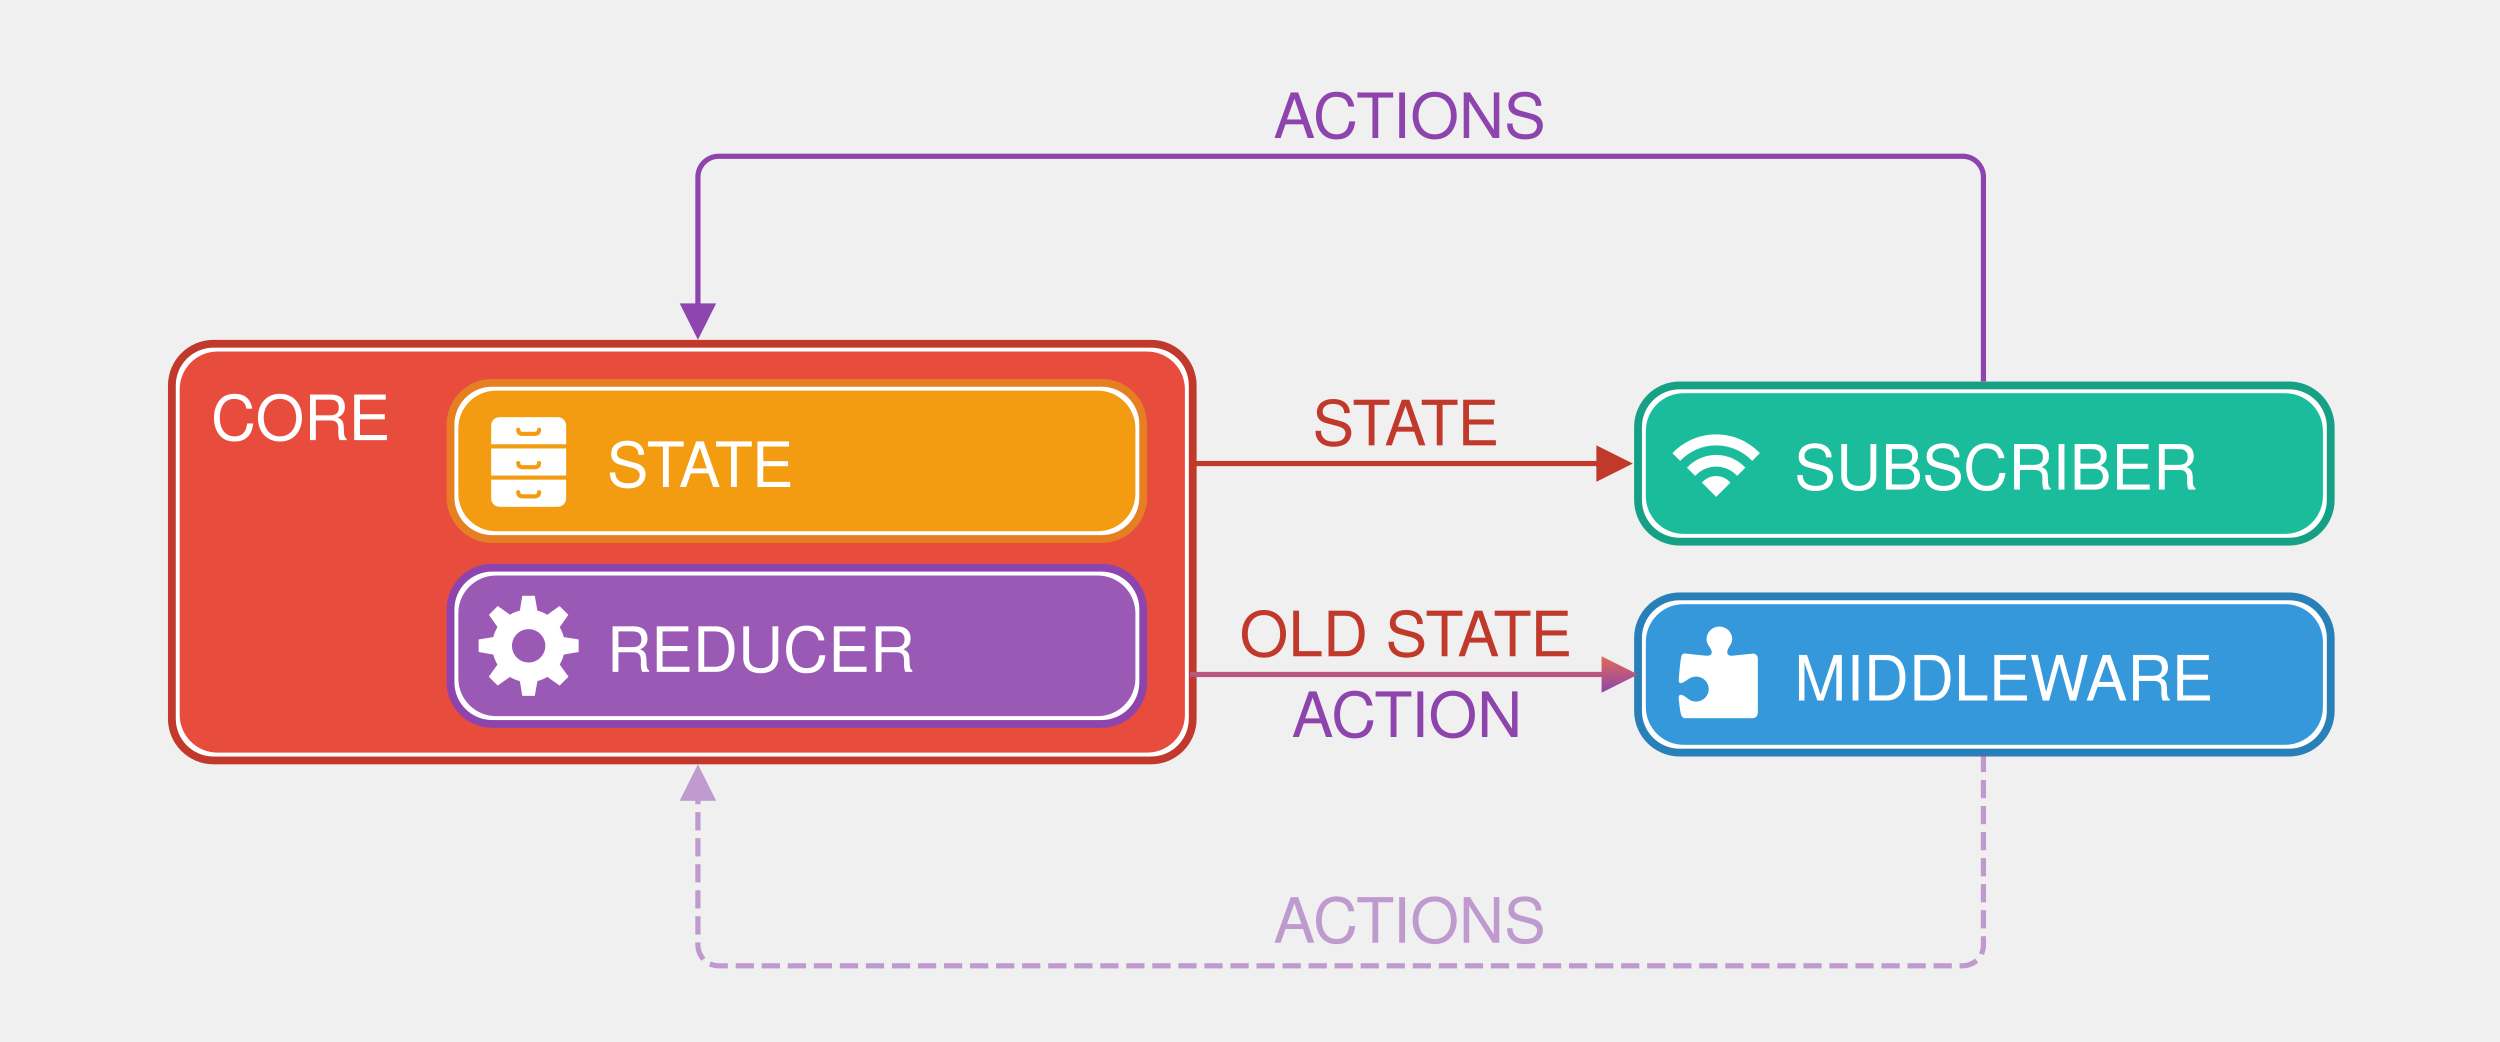
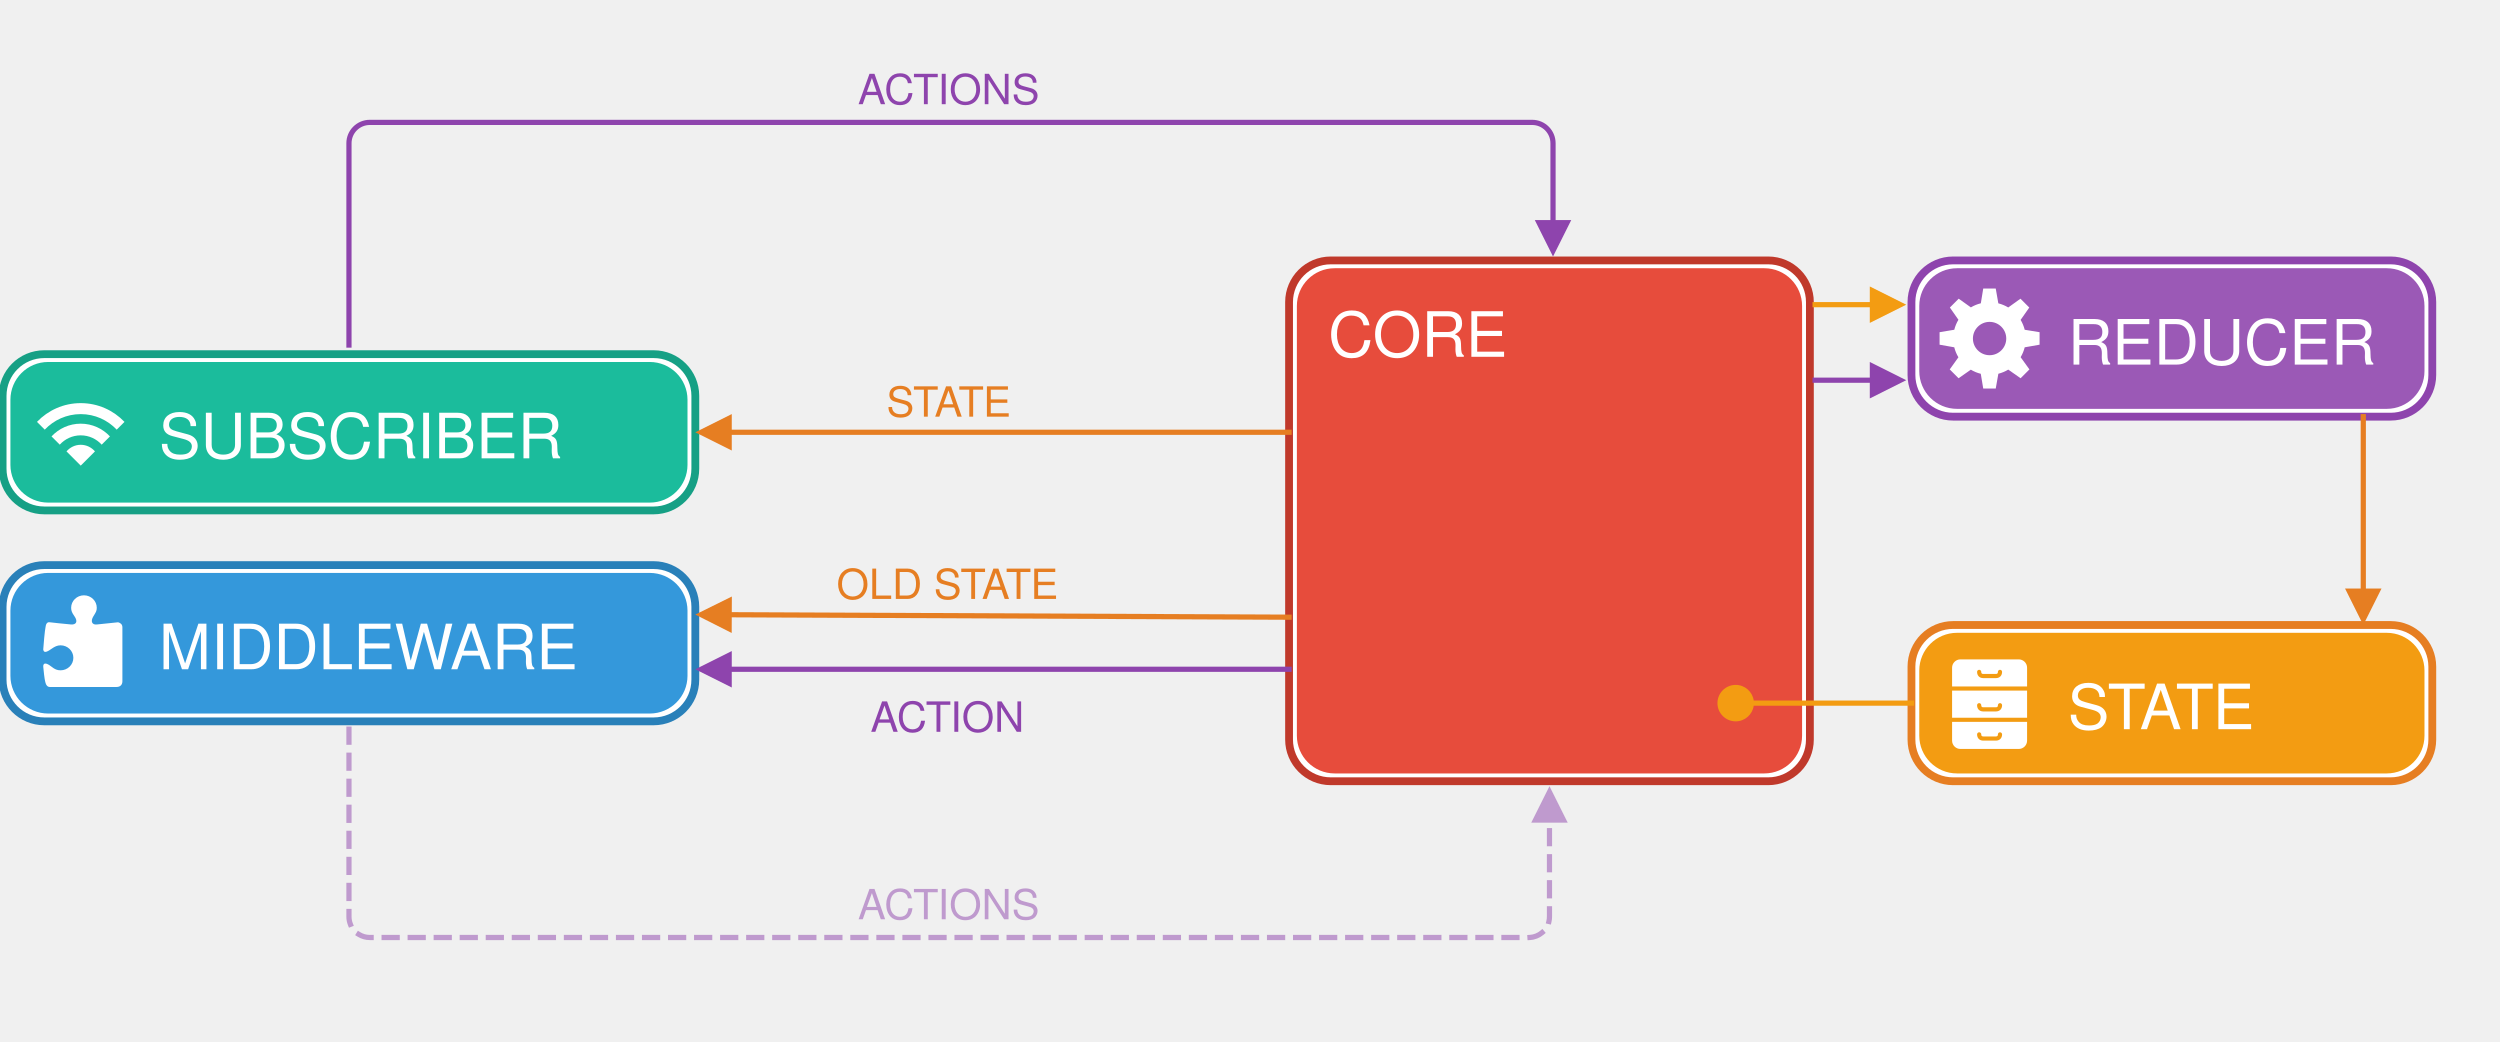
<svg xmlns="http://www.w3.org/2000/svg" xmlns:xlink="http://www.w3.org/1999/xlink" width="960px" height="400px" viewBox="0 0 960 400" version="1.1">
  <defs>
-     <rect id="path-1" x="0" y="0" width="392" height="160" rx="16" />
-     <rect id="path-2" x="0" y="0" width="266" height="60" rx="16" />
-     <rect id="path-3" x="0" y="0" width="266" height="60" rx="16" />
+     <rect id="path-1" x="0" y="0" width="200" height="200" rx="16" />
+     <rect id="path-2" x="0" y="0" width="200" height="60" rx="16" />
+     <rect id="path-3" x="0" y="0" width="200" height="60" rx="16" />
    <rect id="path-4" x="0" y="0" width="266" height="60" rx="16" />
    <rect id="path-5" x="0" y="0" width="266" height="60" rx="16" />
-     <linearGradient x1="50%" y1="0%" x2="50%" y2="100%" id="linearGradient-6">
-       <stop stop-color="#E16B56" offset="0%" />
-       <stop stop-color="#8E44AD" offset="100%" />
-     </linearGradient>
  </defs>
  <g id="The-Unicore" stroke="none" stroke-width="1" fill="none" fill-rule="evenodd">
-     <g id="The-Unicore-V1" transform="translate(-805, -159)">
-       <g id="L/Nodes/Core" transform="translate(871, 291)">
-         <g id="Rectangle-Copy" stroke-width="3">
-           <rect stroke="#FFFFFF" stroke-linejoin="square" fill="#E74C3C" fill-rule="evenodd" x="1.5" y="1.5" width="389" height="157" rx="16" />
-           <use stroke="#C0392B" xlink:href="#path-1" />
+     <g id="The-Unicore-V1" transform="translate(-480, -340)">
+       <g id="Core" transform="translate(975, 440)">
+         <g id="L/Nodes/Core">
+           <g id="Rectangle-Copy" stroke-width="3">
+             <rect stroke="#FFFFFF" stroke-linejoin="square" fill="#E74C3C" fill-rule="evenodd" x="1.5" y="1.5" width="197" height="197" rx="16" />
+             <use stroke="#C0392B" xlink:href="#path-1" />
+           </g>
+           <text id="CORE" font-family="Helvetica" font-size="24" font-weight="normal" fill="#FFFFFF">
+             <tspan x="15" y="37">CORE</tspan>
+           </text>
        </g>
-         <text id="CORE" font-family="Helvetica" font-size="24" font-weight="normal" fill="#FFFFFF">
-           <tspan x="15" y="37">CORE</tspan>
-         </text>
-       </g>
-       <g id="Group" transform="translate(978, 306)">
-         <g id="L/Nodes/Reducer" transform="translate(0, 71)">
+         <g id="L/Nodes/Reducer" transform="translate(239, 0)">
          <g id="Rectangle-Copy-3" stroke-width="3">
-             <rect stroke="#FFFFFF" stroke-linejoin="square" fill="#9B59B6" fill-rule="evenodd" x="1.5" y="1.5" width="263" height="57" rx="16" />
+             <rect stroke="#FFFFFF" stroke-linejoin="square" fill="#9B59B6" fill-rule="evenodd" x="1.5" y="1.5" width="197" height="57" rx="16" />
            <use stroke="#8E44AD" xlink:href="#path-2" />
          </g>
          <text id="Reducer" font-family="Helvetica" font-size="24" font-weight="normal" fill="#FFFFFF">
            <tspan x="60" y="40">REDUCER</tspan>
          </text>
          <g id="L/Icons/Reducer" fill-rule="evenodd" stroke-width="1">
            <g id="Group-2" transform="translate(10, 10)">
              <rect id="Rectangle-path" x="0" y="0" width="40" height="40" />
              <path d="M39.2,22.363 L39.2,17.563 L33.487,16.63 C33.149,15.276 32.618,14.005 31.918,12.839 L35.247,8.094 L31.853,4.701 L27.168,8.069 C26,7.362 24.72,6.822 23.358,6.483 L22.362,0.798 L17.562,0.798 L16.637,6.465 C15.274,6.799 13.986,7.331 12.815,8.035 L8.144,4.698 L4.75,8.091 L8.035,12.79 C7.325,13.966 6.785,15.252 6.442,16.624 L0.8,17.563 L0.8,22.363 L6.435,23.362 C6.775,24.732 7.316,26.017 8.029,27.195 L4.698,31.854 L8.091,35.25 L12.796,31.955 C13.97,32.661 15.254,33.197 16.618,33.534 L17.562,39.203 L22.362,39.203 L23.37,33.518 C24.726,33.175 26.008,32.635 27.171,31.926 L31.909,35.251 L35.302,31.854 L31.921,27.158 C32.621,25.993 33.152,24.721 33.487,23.366 L39.2,22.363 Z M20,26.4 C16.466,26.4 13.6,23.534 13.6,20 C13.6,16.466 16.466,13.6 20,13.6 C23.534,13.6 26.4,16.466 26.4,20 C26.4,23.534 23.534,26.4 20,26.4 Z" id="Shape" fill="#FFFFFF" />
            </g>
          </g>
        </g>
-         <g id="L/Nodes/State">
+         <g id="L/Nodes/State" transform="translate(239, 140)">
          <g id="Rectangle-Copy-3" stroke-width="3">
-             <rect stroke="#FFFFFF" stroke-linejoin="square" fill="#F39C12" fill-rule="evenodd" x="1.5" y="1.5" width="263" height="57" rx="16" />
+             <rect stroke="#FFFFFF" stroke-linejoin="square" fill="#F39C12" fill-rule="evenodd" x="1.5" y="1.5" width="197" height="57" rx="16" />
            <use stroke="#E67E22" xlink:href="#path-3" />
          </g>
          <text id="State" font-family="Helvetica" font-size="24" font-weight="normal" fill="#FFFFFF">
            <tspan x="60" y="40">STATE</tspan>
          </text>
          <g id="L/Icons/State" fill-rule="evenodd" stroke-width="1">
            <g id="Group-5" transform="translate(10, 10)">
              <rect id="Rectangle-path" x="0" y="0" width="40" height="40" />
              <path d="M5.6,25.6 L5.6,15.2 L34.4,15.2 L34.4,25.6 L5.6,25.6 Z M5.6,27.2 L34.4,27.2 L34.4,34.4 C34.4,36.167 32.967,37.6 31.2,37.6 L8.8,37.6 C7.033,37.6 5.6,36.167 5.6,34.4 L5.6,27.2 Z M5.6,13.6 L5.6,6.4 C5.6,4.633 7.033,3.2 8.8,3.2 L31.2,3.2 C32.967,3.2 34.4,4.633 34.4,6.4 L34.4,13.6 L5.6,13.6 Z M15.2,8 C15.2,9.373 16.056,10.4 17.6,10.4 L22.4,10.4 C23.934,10.4 24.8,9.368 24.8,8 C24.8,7.558 24.442,7.2 24,7.2 C23.558,7.2 23.2,7.558 23.2,8 C23.2,8.54 22.982,8.8 22.4,8.8 L17.6,8.8 C17.011,8.8 16.8,8.547 16.8,8 C16.8,7.558 16.442,7.2 16,7.2 C15.558,7.2 15.2,7.558 15.2,8 Z M15.2,20.8 C15.2,22.173 16.056,23.2 17.6,23.2 L22.4,23.2 C23.934,23.2 24.8,22.168 24.8,20.8 C24.8,20.358 24.442,20 24,20 C23.558,20 23.2,20.358 23.2,20.8 C23.2,21.34 22.982,21.6 22.4,21.6 L17.6,21.6 C17.011,21.6 16.8,21.347 16.8,20.8 C16.8,20.358 16.442,20 16,20 C15.558,20 15.2,20.358 15.2,20.8 Z M15.2,32 C15.2,33.373 16.056,34.4 17.6,34.4 L22.4,34.4 C23.934,34.4 24.8,33.368 24.8,32 C24.8,31.558 24.442,31.2 24,31.2 C23.558,31.2 23.2,31.558 23.2,32 C23.2,32.54 22.982,32.8 22.4,32.8 L17.6,32.8 C17.011,32.8 16.8,32.547 16.8,32 C16.8,31.558 16.442,31.2 16,31.2 C15.558,31.2 15.2,31.558 15.2,32 Z" id="Combined-Shape" fill="#FFFFFF" />
            </g>
          </g>
        </g>
      </g>
-       <g id="L/Nodes/Middleware" transform="translate(1434, 388)">
+       <g id="L/Nodes/Middleware" transform="translate(481, 557)">
        <g id="Rectangle-Copy-3" stroke-width="3">
          <rect stroke="#FFFFFF" stroke-linejoin="square" fill="#3498DB" fill-rule="evenodd" x="1.5" y="1.5" width="263" height="57" rx="16" />
          <use stroke="#2980B9" xlink:href="#path-4" />
        </g>
        <text id="Middleware" font-family="Helvetica" font-size="24" font-weight="normal" fill="#FFFFFF">
          <tspan x="60" y="40">MIDDLEWARE</tspan>
        </text>
        <g id="L/Icons/Component" fill-rule="evenodd" stroke-width="1">
          <g id="Group-4" transform="translate(10, 10)">
            <rect id="Rectangle-path" x="0" y="0" width="40" height="40" />
            <path d="M36,13.91 C36,12.7 35.254,12.218 34.36,11.952 C34.36,11.952 28.311,12.55 26.159,12.801 C24.462,12.998 23.571,11.701 24.907,9.573 C25.799,8.151 26.159,7.622 26.159,6.401 C26.159,3.75 23.957,1.601 21.239,1.601 C18.521,1.601 16.318,3.75 16.318,6.401 C16.318,7.604 16.736,8.427 17.549,9.576 C19.086,11.751 18.164,12.926 16.318,12.801 C14.298,12.664 8.118,11.952 8.118,11.952 C7.041,11.775 6.606,12.675 6.478,13.86 C6.478,13.86 6.144,15.23 5.622,22.166 C5.581,22.326 5.618,22.504 5.632,22.576 C5.914,24.026 7.416,23.126 8.967,22.026 C9.966,21.318 11.012,20.801 12.248,20.801 C14.966,20.801 17.169,22.95 17.169,25.601 C17.169,28.252 14.966,30.401 12.248,30.401 C10.942,30.401 10.037,29.994 8.881,29.085 C7.724,28.175 6.145,27.175 5.683,28.301 C5.602,28.501 5.581,28.901 5.622,29.158 C6.102,34.15 6.291,34.388 6.478,35.201 C6.664,36.014 7.212,36.801 8.118,36.801 L33.746,36.801 C35.206,36.801 36.001,35.926 36.001,34.601 C36,33.9 36,15.12 36,13.91 Z" id="Shape" fill="#FFFFFF" />
          </g>
        </g>
      </g>
-       <g id="L/Nodes/Subscriber" transform="translate(1434, 307)">
+       <g id="L/Nodes/Subscriber" transform="translate(481, 476)">
        <g id="Rectangle-Copy-3" stroke-width="3">
          <rect stroke="#FFFFFF" stroke-linejoin="square" fill="#1BBC9C" fill-rule="evenodd" x="1.5" y="1.5" width="263" height="57" rx="16" />
          <use stroke="#16A085" xlink:href="#path-5" />
        </g>
        <text id="Subscriber" font-family="Helvetica" font-size="24" font-weight="normal" fill="#FFFFFF">
          <tspan x="60" y="40">SUBSCRIBER</tspan>
        </text>
        <g id="L/Icons/Subscriber" fill-rule="evenodd" stroke-width="1">
          <g id="Group-3" transform="translate(10, 10)">
            <rect id="Rectangle-path" x="0" y="0" width="40" height="40" />
            <g id="Group" transform="translate(3.2, 8.8)" fill="#FFFFFF">
              <path d="M16.8,16.001 C14.607,16.001 12.663,16.995 11.333,18.535 L16.8,24.001 L22.267,18.535 C20.936,16.995 18.993,16.001 16.8,16.001 Z" id="Shape" />
              <path d="M16.8,0 C10.187,0 4.234,2.771 0,7.201 L2.986,10.186 C6.456,6.521 11.354,4.221 16.8,4.221 C22.246,4.221 27.145,6.521 30.614,10.186 L33.6,7.201 C29.366,2.771 23.413,0 16.8,0 Z" id="Shape" />
              <path d="M16.8,7.892 C12.367,7.892 8.386,9.78 5.583,12.782 L8.752,15.951 C10.742,13.759 13.606,12.373 16.801,12.373 C19.995,12.373 22.86,13.759 24.85,15.951 L28.018,12.782 C25.213,9.781 21.233,7.892 16.8,7.892 Z" id="Shape" />
            </g>
          </g>
        </g>
      </g>
-       <path id="Line-3" d="M1418,338 L1263,338 L1262,338 L1262,336 L1263,336 L1418,336 L1418,330 L1432,337 L1418,344 L1418,338 Z" fill="#C0392B" fill-rule="nonzero" />
-       <text id="State" font-family="Helvetica" font-size="24" font-weight="normal" fill="#C0392B">
-         <tspan x="1309" y="330">STATE</tspan>
+       <path id="Line-3" d="M761,505 L975,505 L976,505 L976,507 L975,507 L761,507 L761,513 L747,506 L761,499 L761,505 Z" fill="#E67E22" fill-rule="nonzero" />
+       <path id="Line-3-Copy" d="M761.004,575.061 L975.004,576 L976.004,576.004 L975.996,578.004 L974.996,578 L760.995,577.061 L760.969,583.061 L747,576 L761.031,569.061 L761.004,575.061 Z" fill="#E67E22" fill-rule="nonzero" />
+       <path id="Line-3-Copy-2" d="M761,596 L975,596 L976,596 L976,598 L975,598 L761,598 L761,604 L747,597 L761,590 L761,596 Z" fill="#8E44AD" fill-rule="nonzero" />
+       <text id="State" font-family="Helvetica" font-size="16" font-weight="normal" fill="#E67E22">
+         <tspan x="820.398" y="500">STATE</tspan>
      </text>
-       <path id="Line-3-Copy" d="M1420,419 L1263,419 L1262,419 L1262,417 L1263,417 L1420,417 L1420,411 L1434,418 L1420,425 L1420,419 Z" fill="url(#linearGradient-6)" fill-rule="nonzero" />
-       <text id="Old-State" font-family="Helvetica" font-size="24" font-weight="normal" fill="#C0392B">
-         <tspan x="1281" y="411">OLD STATE</tspan>
+       <text id="Old-State" font-family="Helvetica" font-size="16" font-weight="normal" fill="#E67E22">
+         <tspan x="801.227" y="570">OLD STATE</tspan>
      </text>
-       <text id="Action" font-family="Helvetica" font-size="24" font-weight="normal" fill="#8E44AD">
-         <tspan x="1301" y="442">ACTION</tspan>
+       <text id="Action" font-family="Helvetica" font-size="16" font-weight="normal" fill="#8E44AD">
+         <tspan x="814.277" y="621">ACTION</tspan>
      </text>
-       <text id="Actions" font-family="Helvetica" font-size="24" font-weight="normal" fill="#8E44AD">
-         <tspan x="1294" y="212">ACTIONS</tspan>
+       <text id="Actions" font-family="Helvetica" font-size="16" font-weight="normal" fill="#8E44AD">
+         <tspan x="809.441" y="380">ACTIONS</tspan>
      </text>
-       <path id="Line-5" d="M1072,275.5 L1072,227 C1072,222.029 1076.029,218 1081,218 L1558.641,218 C1563.611,218 1567.641,222.029 1567.641,227 L1567.641,304.5 L1567.641,305.5 L1565.641,305.5 L1565.641,304.5 L1565.641,227 C1565.641,223.134 1562.507,220 1558.641,220 L1081,220 C1077.134,220 1074,223.134 1074,227 L1074,275.5 L1080,275.5 L1073,289.5 L1066,275.5 L1072,275.5 Z" fill="#8E44AD" fill-rule="nonzero" />
-       <path id="Line-5-Copy" d="M1074,466.5 L1074,466.85 L1074,467.85 L1072,467.85 L1072,466.85 L1072,466.5 L1066,466.5 L1073,452.5 L1080,466.5 L1074,466.5 Z M1565.641,449.5 L1565.641,448.5 L1567.641,448.5 L1567.641,449.5 L1567.641,454.5 L1567.641,455.5 L1565.641,455.5 L1565.641,454.5 L1565.641,449.5 Z M1565.641,459.5 L1565.641,458.5 L1567.641,458.5 L1567.641,459.5 L1567.641,464.5 L1567.641,465.5 L1565.641,465.5 L1565.641,464.5 L1565.641,459.5 Z M1565.641,469.5 L1565.641,468.5 L1567.641,468.5 L1567.641,469.5 L1567.641,474.5 L1567.641,475.5 L1565.641,475.5 L1565.641,474.5 L1565.641,469.5 Z M1565.641,479.5 L1565.641,478.5 L1567.641,478.5 L1567.641,479.5 L1567.641,484.5 L1567.641,485.5 L1565.641,485.5 L1565.641,484.5 L1565.641,479.5 Z M1565.641,489.5 L1565.641,488.5 L1567.641,488.5 L1567.641,489.5 L1567.641,494.5 L1567.641,495.5 L1565.641,495.5 L1565.641,494.5 L1565.641,489.5 Z M1565.641,499.5 L1565.641,498.5 L1567.641,498.5 L1567.641,499.5 L1567.641,504.5 L1567.641,505.5 L1565.641,505.5 L1565.641,504.5 L1565.641,499.5 Z M1565.641,509.5 L1565.641,508.5 L1567.641,508.5 L1567.641,509.5 L1567.641,514.5 L1567.641,515.5 L1565.641,515.5 L1565.641,514.5 L1565.641,509.5 Z M1565.641,519.5 L1565.641,518.5 L1567.641,518.5 L1567.641,519.5 L1567.641,521.867 C1567.641,522.872 1567.475,523.856 1567.155,524.789 L1566.831,525.735 L1564.939,525.086 L1565.264,524.14 C1565.512,523.416 1565.641,522.651 1565.641,521.867 L1565.641,519.5 Z M1562.636,527.616 L1563.457,527.044 L1564.6,528.686 L1563.779,529.257 C1562.283,530.299 1560.503,530.867 1558.641,530.867 L1558.495,530.867 L1557.495,530.867 L1557.495,528.867 L1558.495,528.867 L1558.641,528.867 C1560.091,528.867 1561.472,528.426 1562.636,527.616 Z M1553.495,528.867 L1554.495,528.867 L1554.495,530.867 L1553.495,530.867 L1548.495,530.867 L1547.495,530.867 L1547.495,528.867 L1548.495,528.867 L1553.495,528.867 Z M1543.495,528.867 L1544.495,528.867 L1544.495,530.867 L1543.495,530.867 L1538.495,530.867 L1537.495,530.867 L1537.495,528.867 L1538.495,528.867 L1543.495,528.867 Z M1533.495,528.867 L1534.495,528.867 L1534.495,530.867 L1533.495,530.867 L1528.495,530.867 L1527.495,530.867 L1527.495,528.867 L1528.495,528.867 L1533.495,528.867 Z M1523.495,528.867 L1524.495,528.867 L1524.495,530.867 L1523.495,530.867 L1518.495,530.867 L1517.495,530.867 L1517.495,528.867 L1518.495,528.867 L1523.495,528.867 Z M1513.495,528.867 L1514.495,528.867 L1514.495,530.867 L1513.495,530.867 L1508.495,530.867 L1507.495,530.867 L1507.495,528.867 L1508.495,528.867 L1513.495,528.867 Z M1503.495,528.867 L1504.495,528.867 L1504.495,530.867 L1503.495,530.867 L1498.495,530.867 L1497.495,530.867 L1497.495,528.867 L1498.495,528.867 L1503.495,528.867 Z M1493.495,528.867 L1494.495,528.867 L1494.495,530.867 L1493.495,530.867 L1488.495,530.867 L1487.495,530.867 L1487.495,528.867 L1488.495,528.867 L1493.495,528.867 Z M1483.495,528.867 L1484.495,528.867 L1484.495,530.867 L1483.495,530.867 L1478.495,530.867 L1477.495,530.867 L1477.495,528.867 L1478.495,528.867 L1483.495,528.867 Z M1473.495,528.867 L1474.495,528.867 L1474.495,530.867 L1473.495,530.867 L1468.495,530.867 L1467.495,530.867 L1467.495,528.867 L1468.495,528.867 L1473.495,528.867 Z M1463.495,528.867 L1464.495,528.867 L1464.495,530.867 L1463.495,530.867 L1458.495,530.867 L1457.495,530.867 L1457.495,528.867 L1458.495,528.867 L1463.495,528.867 Z M1453.495,528.867 L1454.495,528.867 L1454.495,530.867 L1453.495,530.867 L1448.495,530.867 L1447.495,530.867 L1447.495,528.867 L1448.495,528.867 L1453.495,528.867 Z M1443.495,528.867 L1444.495,528.867 L1444.495,530.867 L1443.495,530.867 L1438.495,530.867 L1437.495,530.867 L1437.495,528.867 L1438.495,528.867 L1443.495,528.867 Z M1433.495,528.867 L1434.495,528.867 L1434.495,530.867 L1433.495,530.867 L1428.495,530.867 L1427.495,530.867 L1427.495,528.867 L1428.495,528.867 L1433.495,528.867 Z M1423.495,528.867 L1424.495,528.867 L1424.495,530.867 L1423.495,530.867 L1418.495,530.867 L1417.495,530.867 L1417.495,528.867 L1418.495,528.867 L1423.495,528.867 Z M1413.495,528.867 L1414.495,528.867 L1414.495,530.867 L1413.495,530.867 L1408.495,530.867 L1407.495,530.867 L1407.495,528.867 L1408.495,528.867 L1413.495,528.867 Z M1403.495,528.867 L1404.495,528.867 L1404.495,530.867 L1403.495,530.867 L1398.495,530.867 L1397.495,530.867 L1397.495,528.867 L1398.495,528.867 L1403.495,528.867 Z M1393.495,528.867 L1394.495,528.867 L1394.495,530.867 L1393.495,530.867 L1388.495,530.867 L1387.495,530.867 L1387.495,528.867 L1388.495,528.867 L1393.495,528.867 Z M1383.495,528.867 L1384.495,528.867 L1384.495,530.867 L1383.495,530.867 L1378.495,530.867 L1377.495,530.867 L1377.495,528.867 L1378.495,528.867 L1383.495,528.867 Z M1373.495,528.867 L1374.495,528.867 L1374.495,530.867 L1373.495,530.867 L1368.495,530.867 L1367.495,530.867 L1367.495,528.867 L1368.495,528.867 L1373.495,528.867 Z M1363.495,528.867 L1364.495,528.867 L1364.495,530.867 L1363.495,530.867 L1358.495,530.867 L1357.495,530.867 L1357.495,528.867 L1358.495,528.867 L1363.495,528.867 Z M1353.495,528.867 L1354.495,528.867 L1354.495,530.867 L1353.495,530.867 L1348.495,530.867 L1347.495,530.867 L1347.495,528.867 L1348.495,528.867 L1353.495,528.867 Z M1343.495,528.867 L1344.495,528.867 L1344.495,530.867 L1343.495,530.867 L1338.495,530.867 L1337.495,530.867 L1337.495,528.867 L1338.495,528.867 L1343.495,528.867 Z M1333.495,528.867 L1334.495,528.867 L1334.495,530.867 L1333.495,530.867 L1328.495,530.867 L1327.495,530.867 L1327.495,528.867 L1328.495,528.867 L1333.495,528.867 Z M1323.495,528.867 L1324.495,528.867 L1324.495,530.867 L1323.495,530.867 L1318.495,530.867 L1317.495,530.867 L1317.495,528.867 L1318.495,528.867 L1323.495,528.867 Z M1313.495,528.867 L1314.495,528.867 L1314.495,530.867 L1313.495,530.867 L1308.495,530.867 L1307.495,530.867 L1307.495,528.867 L1308.495,528.867 L1313.495,528.867 Z M1303.495,528.867 L1304.495,528.867 L1304.495,530.867 L1303.495,530.867 L1298.495,530.867 L1297.495,530.867 L1297.495,528.867 L1298.495,528.867 L1303.495,528.867 Z M1293.495,528.867 L1294.495,528.867 L1294.495,530.867 L1293.495,530.867 L1288.495,530.867 L1287.495,530.867 L1287.495,528.867 L1288.495,528.867 L1293.495,528.867 Z M1283.495,528.867 L1284.495,528.867 L1284.495,530.867 L1283.495,530.867 L1278.495,530.867 L1277.495,530.867 L1277.495,528.867 L1278.495,528.867 L1283.495,528.867 Z M1273.495,528.867 L1274.495,528.867 L1274.495,530.867 L1273.495,530.867 L1268.495,530.867 L1267.495,530.867 L1267.495,528.867 L1268.495,528.867 L1273.495,528.867 Z M1263.495,528.867 L1264.495,528.867 L1264.495,530.867 L1263.495,530.867 L1258.495,530.867 L1257.495,530.867 L1257.495,528.867 L1258.495,528.867 L1263.495,528.867 Z M1253.495,528.867 L1254.495,528.867 L1254.495,530.867 L1253.495,530.867 L1248.495,530.867 L1247.495,530.867 L1247.495,528.867 L1248.495,528.867 L1253.495,528.867 Z M1243.495,528.867 L1244.495,528.867 L1244.495,530.867 L1243.495,530.867 L1238.495,530.867 L1237.495,530.867 L1237.495,528.867 L1238.495,528.867 L1243.495,528.867 Z M1233.495,528.867 L1234.495,528.867 L1234.495,530.867 L1233.495,530.867 L1228.495,530.867 L1227.495,530.867 L1227.495,528.867 L1228.495,528.867 L1233.495,528.867 Z M1223.495,528.867 L1224.495,528.867 L1224.495,530.867 L1223.495,530.867 L1218.495,530.867 L1217.495,530.867 L1217.495,528.867 L1218.495,528.867 L1223.495,528.867 Z M1213.495,528.867 L1214.495,528.867 L1214.495,530.867 L1213.495,530.867 L1208.495,530.867 L1207.495,530.867 L1207.495,528.867 L1208.495,528.867 L1213.495,528.867 Z M1203.495,528.867 L1204.495,528.867 L1204.495,530.867 L1203.495,530.867 L1198.495,530.867 L1197.495,530.867 L1197.495,528.867 L1198.495,528.867 L1203.495,528.867 Z M1193.495,528.867 L1194.495,528.867 L1194.495,530.867 L1193.495,530.867 L1188.495,530.867 L1187.495,530.867 L1187.495,528.867 L1188.495,528.867 L1193.495,528.867 Z M1183.495,528.867 L1184.495,528.867 L1184.495,530.867 L1183.495,530.867 L1178.495,530.867 L1177.495,530.867 L1177.495,528.867 L1178.495,528.867 L1183.495,528.867 Z M1173.495,528.867 L1174.495,528.867 L1174.495,530.867 L1173.495,530.867 L1168.495,530.867 L1167.495,530.867 L1167.495,528.867 L1168.495,528.867 L1173.495,528.867 Z M1163.495,528.867 L1164.495,528.867 L1164.495,530.867 L1163.495,530.867 L1158.495,530.867 L1157.495,530.867 L1157.495,528.867 L1158.495,528.867 L1163.495,528.867 Z M1153.495,528.867 L1154.495,528.867 L1154.495,530.867 L1153.495,530.867 L1148.495,530.867 L1147.495,530.867 L1147.495,528.867 L1148.495,528.867 L1153.495,528.867 Z M1143.495,528.867 L1144.495,528.867 L1144.495,530.867 L1143.495,530.867 L1138.495,530.867 L1137.495,530.867 L1137.495,528.867 L1138.495,528.867 L1143.495,528.867 Z M1133.495,528.867 L1134.495,528.867 L1134.495,530.867 L1133.495,530.867 L1128.495,530.867 L1127.495,530.867 L1127.495,528.867 L1128.495,528.867 L1133.495,528.867 Z M1123.495,528.867 L1124.495,528.867 L1124.495,530.867 L1123.495,530.867 L1118.495,530.867 L1117.495,530.867 L1117.495,528.867 L1118.495,528.867 L1123.495,528.867 Z M1113.495,528.867 L1114.495,528.867 L1114.495,530.867 L1113.495,530.867 L1108.495,530.867 L1107.495,530.867 L1107.495,528.867 L1108.495,528.867 L1113.495,528.867 Z M1103.495,528.867 L1104.495,528.867 L1104.495,530.867 L1103.495,530.867 L1098.495,530.867 L1097.495,530.867 L1097.495,528.867 L1098.495,528.867 L1103.495,528.867 Z M1093.495,528.867 L1094.495,528.867 L1094.495,530.867 L1093.495,530.867 L1088.495,530.867 L1087.495,530.867 L1087.495,528.867 L1088.495,528.867 L1093.495,528.867 Z M1083.495,528.867 L1084.495,528.867 L1084.495,530.867 L1083.495,530.867 L1081,530.867 C1080.045,530.867 1079.108,530.718 1078.216,530.428 L1077.265,530.119 L1077.884,528.217 L1078.835,528.526 C1079.527,528.751 1080.255,528.867 1081,528.867 L1083.495,528.867 Z M1075.318,525.956 L1075.903,526.768 L1074.281,527.937 L1073.696,527.126 C1072.6,525.606 1072,523.781 1072,521.867 L1072,521.85 L1072,520.85 L1074,520.85 L1074,521.85 L1074,521.867 C1074,523.357 1074.465,524.774 1075.318,525.956 Z M1074,516.85 L1074,517.85 L1072,517.85 L1072,516.85 L1072,511.85 L1072,510.85 L1074,510.85 L1074,511.85 L1074,516.85 Z M1074,506.85 L1074,507.85 L1072,507.85 L1072,506.85 L1072,501.85 L1072,500.85 L1074,500.85 L1074,501.85 L1074,506.85 Z M1074,496.85 L1074,497.85 L1072,497.85 L1072,496.85 L1072,491.85 L1072,490.85 L1074,490.85 L1074,491.85 L1074,496.85 Z M1074,486.85 L1074,487.85 L1072,487.85 L1072,486.85 L1072,481.85 L1072,480.85 L1074,480.85 L1074,481.85 L1074,486.85 Z M1074,476.85 L1074,477.85 L1072,477.85 L1072,476.85 L1072,471.85 L1072,470.85 L1074,470.85 L1074,471.85 L1074,476.85 Z" fill-opacity="0.5" fill="#8E44AD" fill-rule="nonzero" />
-       <text id="Actions-Copy" font-family="Helvetica" font-size="24" font-weight="normal" fill="#8E44AD" fill-opacity="0.5">
-         <tspan x="1294" y="521">ACTIONS</tspan>
+       <path id="Line-5" d="M1075.359,424.5 L1075.359,395 C1075.359,391.134 1072.225,388 1068.359,388 L622,388 C618.134,388 615,391.134 615,395 L615,472.5 L615,473.5 L613,473.5 L613,472.5 L613,395 C613,390.029 617.029,386 622,386 L1068.359,386 C1073.33,386 1077.359,390.029 1077.359,395 L1077.359,424.5 L1083.359,424.5 L1076.359,438.5 L1069.359,424.5 L1075.359,424.5 Z" fill="#8E44AD" fill-rule="nonzero" />
+       <path id="Line-5-Copy" d="M1075,641.899 L1082,655.899 L1068,655.899 L1075,641.899 Z M613,620 L613,619 L615,619 L615,620 L615,625 L615,626 L613,626 L613,625 L613,620 Z M613,630 L613,629 L615,629 L615,630 L615,635 L615,636 L613,636 L613,635 L613,630 Z M613,640 L613,639 L615,639 L615,640 L615,645 L615,646 L613,646 L613,645 L613,640 Z M613,650 L613,649 L615,649 L615,650 L615,655 L615,656 L613,656 L613,655 L613,650 Z M613,660 L613,659 L615,659 L615,660 L615,665 L615,666 L613,666 L613,665 L613,660 Z M613,670 L613,669 L615,669 L615,670 L615,675 L615,676 L613,676 L613,675 L613,670 Z M613,680 L613,679 L615,679 L615,680 L615,685 L615,686 L613,686 L613,685 L613,680 Z M613,690 L613,689 L615,689 L615,690 L615,692 C615,692.895 615.168,693.766 615.49,694.579 L615.859,695.508 L613.999,696.245 L613.631,695.316 C613.216,694.269 613,693.149 613,692 L613,690 Z M617.217,699.625 L616.37,699.093 L617.434,697.399 L618.281,697.932 C619.386,698.626 620.664,699 622,699 L622.513,699 L623.513,699 L623.513,701 L622.513,701 L622,701 C620.285,701 618.638,700.518 617.217,699.625 Z M627.513,701 L626.513,701 L626.513,699 L627.513,699 L632.513,699 L633.513,699 L633.513,701 L632.513,701 L627.513,701 Z M637.513,701 L636.513,701 L636.513,699 L637.513,699 L642.513,699 L643.513,699 L643.513,701 L642.513,701 L637.513,701 Z M647.513,701 L646.513,701 L646.513,699 L647.513,699 L652.513,699 L653.513,699 L653.513,701 L652.513,701 L647.513,701 Z M657.513,701 L656.513,701 L656.513,699 L657.513,699 L662.513,699 L663.513,699 L663.513,701 L662.513,701 L657.513,701 Z M667.513,701 L666.513,701 L666.513,699 L667.513,699 L672.513,699 L673.513,699 L673.513,701 L672.513,701 L667.513,701 Z M677.513,701 L676.513,701 L676.513,699 L677.513,699 L682.513,699 L683.513,699 L683.513,701 L682.513,701 L677.513,701 Z M687.513,701 L686.513,701 L686.513,699 L687.513,699 L692.513,699 L693.513,699 L693.513,701 L692.513,701 L687.513,701 Z M697.513,701 L696.513,701 L696.513,699 L697.513,699 L702.513,699 L703.513,699 L703.513,701 L702.513,701 L697.513,701 Z M707.513,701 L706.513,701 L706.513,699 L707.513,699 L712.513,699 L713.513,699 L713.513,701 L712.513,701 L707.513,701 Z M717.513,701 L716.513,701 L716.513,699 L717.513,699 L722.513,699 L723.513,699 L723.513,701 L722.513,701 L717.513,701 Z M727.513,701 L726.513,701 L726.513,699 L727.513,699 L732.513,699 L733.513,699 L733.513,701 L732.513,701 L727.513,701 Z M737.513,701 L736.513,701 L736.513,699 L737.513,699 L742.513,699 L743.513,699 L743.513,701 L742.513,701 L737.513,701 Z M747.513,701 L746.513,701 L746.513,699 L747.513,699 L752.513,699 L753.513,699 L753.513,701 L752.513,701 L747.513,701 Z M757.513,701 L756.513,701 L756.513,699 L757.513,699 L762.513,699 L763.513,699 L763.513,701 L762.513,701 L757.513,701 Z M767.513,701 L766.513,701 L766.513,699 L767.513,699 L772.513,699 L773.513,699 L773.513,701 L772.513,701 L767.513,701 Z M777.513,701 L776.513,701 L776.513,699 L777.513,699 L782.513,699 L783.513,699 L783.513,701 L782.513,701 L777.513,701 Z M787.513,701 L786.513,701 L786.513,699 L787.513,699 L792.513,699 L793.513,699 L793.513,701 L792.513,701 L787.513,701 Z M797.513,701 L796.513,701 L796.513,699 L797.513,699 L802.513,699 L803.513,699 L803.513,701 L802.513,701 L797.513,701 Z M807.513,701 L806.513,701 L806.513,699 L807.513,699 L812.513,699 L813.513,699 L813.513,701 L812.513,701 L807.513,701 Z M817.513,701 L816.513,701 L816.513,699 L817.513,699 L822.513,699 L823.513,699 L823.513,701 L822.513,701 L817.513,701 Z M827.513,701 L826.513,701 L826.513,699 L827.513,699 L832.513,699 L833.513,699 L833.513,701 L832.513,701 L827.513,701 Z M837.513,701 L836.513,701 L836.513,699 L837.513,699 L842.513,699 L843.513,699 L843.513,701 L842.513,701 L837.513,701 Z M847.513,701 L846.513,701 L846.513,699 L847.513,699 L852.513,699 L853.513,699 L853.513,701 L852.513,701 L847.513,701 Z M857.513,701 L856.513,701 L856.513,699 L857.513,699 L862.513,699 L863.513,699 L863.513,701 L862.513,701 L857.513,701 Z M867.513,701 L866.513,701 L866.513,699 L867.513,699 L872.513,699 L873.513,699 L873.513,701 L872.513,701 L867.513,701 Z M877.513,701 L876.513,701 L876.513,699 L877.513,699 L882.513,699 L883.513,699 L883.513,701 L882.513,701 L877.513,701 Z M887.513,701 L886.513,701 L886.513,699 L887.513,699 L892.513,699 L893.513,699 L893.513,701 L892.513,701 L887.513,701 Z M897.513,701 L896.513,701 L896.513,699 L897.513,699 L902.513,699 L903.513,699 L903.513,701 L902.513,701 L897.513,701 Z M907.513,701 L906.513,701 L906.513,699 L907.513,699 L912.513,699 L913.513,699 L913.513,701 L912.513,701 L907.513,701 Z M917.513,701 L916.513,701 L916.513,699 L917.513,699 L922.513,699 L923.513,699 L923.513,701 L922.513,701 L917.513,701 Z M927.513,701 L926.513,701 L926.513,699 L927.513,699 L932.513,699 L933.513,699 L933.513,701 L932.513,701 L927.513,701 Z M937.513,701 L936.513,701 L936.513,699 L937.513,699 L942.513,699 L943.513,699 L943.513,701 L942.513,701 L937.513,701 Z M947.513,701 L946.513,701 L946.513,699 L947.513,699 L952.513,699 L953.513,699 L953.513,701 L952.513,701 L947.513,701 Z M957.513,701 L956.513,701 L956.513,699 L957.513,699 L962.513,699 L963.513,699 L963.513,701 L962.513,701 L957.513,701 Z M967.513,701 L966.513,701 L966.513,699 L967.513,699 L972.513,699 L973.513,699 L973.513,701 L972.513,701 L967.513,701 Z M977.513,701 L976.513,701 L976.513,699 L977.513,699 L982.513,699 L983.513,699 L983.513,701 L982.513,701 L977.513,701 Z M987.513,701 L986.513,701 L986.513,699 L987.513,699 L992.513,699 L993.513,699 L993.513,701 L992.513,701 L987.513,701 Z M997.513,701 L996.513,701 L996.513,699 L997.513,699 L1002.513,699 L1003.513,699 L1003.513,701 L1002.513,701 L997.513,701 Z M1007.513,701 L1006.513,701 L1006.513,699 L1007.513,699 L1012.513,699 L1013.513,699 L1013.513,701 L1012.513,701 L1007.513,701 Z M1017.513,701 L1016.513,701 L1016.513,699 L1017.513,699 L1022.513,699 L1023.513,699 L1023.513,701 L1022.513,701 L1017.513,701 Z M1027.513,701 L1026.513,701 L1026.513,699 L1027.513,699 L1032.513,699 L1033.513,699 L1033.513,701 L1032.513,701 L1027.513,701 Z M1037.513,701 L1036.513,701 L1036.513,699 L1037.513,699 L1042.513,699 L1043.513,699 L1043.513,701 L1042.513,701 L1037.513,701 Z M1047.513,701 L1046.513,701 L1046.513,699 L1047.513,699 L1052.513,699 L1053.513,699 L1053.513,701 L1052.513,701 L1047.513,701 Z M1057.513,701 L1056.513,701 L1056.513,699 L1057.513,699 L1062.513,699 L1063.513,699 L1063.513,701 L1062.513,701 L1057.513,701 Z M1067.576,700.982 L1066.578,701.045 L1066.451,699.049 L1067.449,698.986 C1068.957,698.891 1070.37,698.315 1071.508,697.355 L1072.273,696.711 L1073.562,698.24 L1072.797,698.885 C1071.334,700.118 1069.515,700.859 1067.576,700.982 Z M1075.761,694.069 L1075.532,695.042 L1073.585,694.584 L1073.814,693.61 C1073.937,693.087 1074,692.548 1074,692 L1074,688.975 L1074,687.975 L1076,687.975 L1076,688.975 L1076,692 C1076,692.703 1075.919,693.396 1075.761,694.069 Z M1076,683.975 L1076,684.975 L1074,684.975 L1074,683.975 L1074,678.975 L1074,677.975 L1076,677.975 L1076,678.975 L1076,683.975 Z M1076,673.975 L1076,674.975 L1074,674.975 L1074,673.975 L1074,668.975 L1074,667.975 L1076,667.975 L1076,668.975 L1076,673.975 Z M1076,663.975 L1076,664.975 L1074,664.975 L1074,663.975 L1074,658.975 L1074,657.975 L1076,657.975 L1076,658.975 L1076,663.975 Z" fill-opacity="0.5" fill="#8E44AD" fill-rule="nonzero" />
+       <text id="Actions-Copy" font-family="Helvetica" font-size="16" font-weight="normal" fill="#8E44AD" fill-opacity="0.5">
+         <tspan x="809.441" y="693">ACTIONS</tspan>
      </text>
+       <path id="Line-8" d="M1386.5,566 L1386.5,500 L1386.5,499 L1388.5,499 L1388.5,500 L1388.5,566 L1394.5,566 L1387.5,580 L1380.5,566 L1386.5,566 Z" fill="#E67E22" fill-rule="nonzero" />
+       <path id="Line" d="M1198,458 L1177,458 L1176,458 L1176,456 L1177,456 L1198,456 L1198,450 L1212,457 L1198,464 L1198,458 Z" fill="#F39C12" fill-rule="nonzero" />
+       <path id="Line-Copy" d="M1198,487 L1177,487 L1176,487 L1176,485 L1177,485 L1198,485 L1198,479 L1212,486 L1198,493 L1198,487 Z" fill="#8E44AD" fill-rule="nonzero" />
+       <path id="Line-9" d="M1153.429,609 L1214,609 L1215,609 L1215,611 L1214,611 L1153.429,611 C1152.944,614.392 1150.026,617 1146.5,617 C1142.634,617 1139.5,613.866 1139.5,610 C1139.5,606.134 1142.634,603 1146.5,603 C1150.026,603 1152.944,605.608 1153.429,609 Z" fill="#F39C12" fill-rule="nonzero" />
    </g>
  </g>
</svg>
